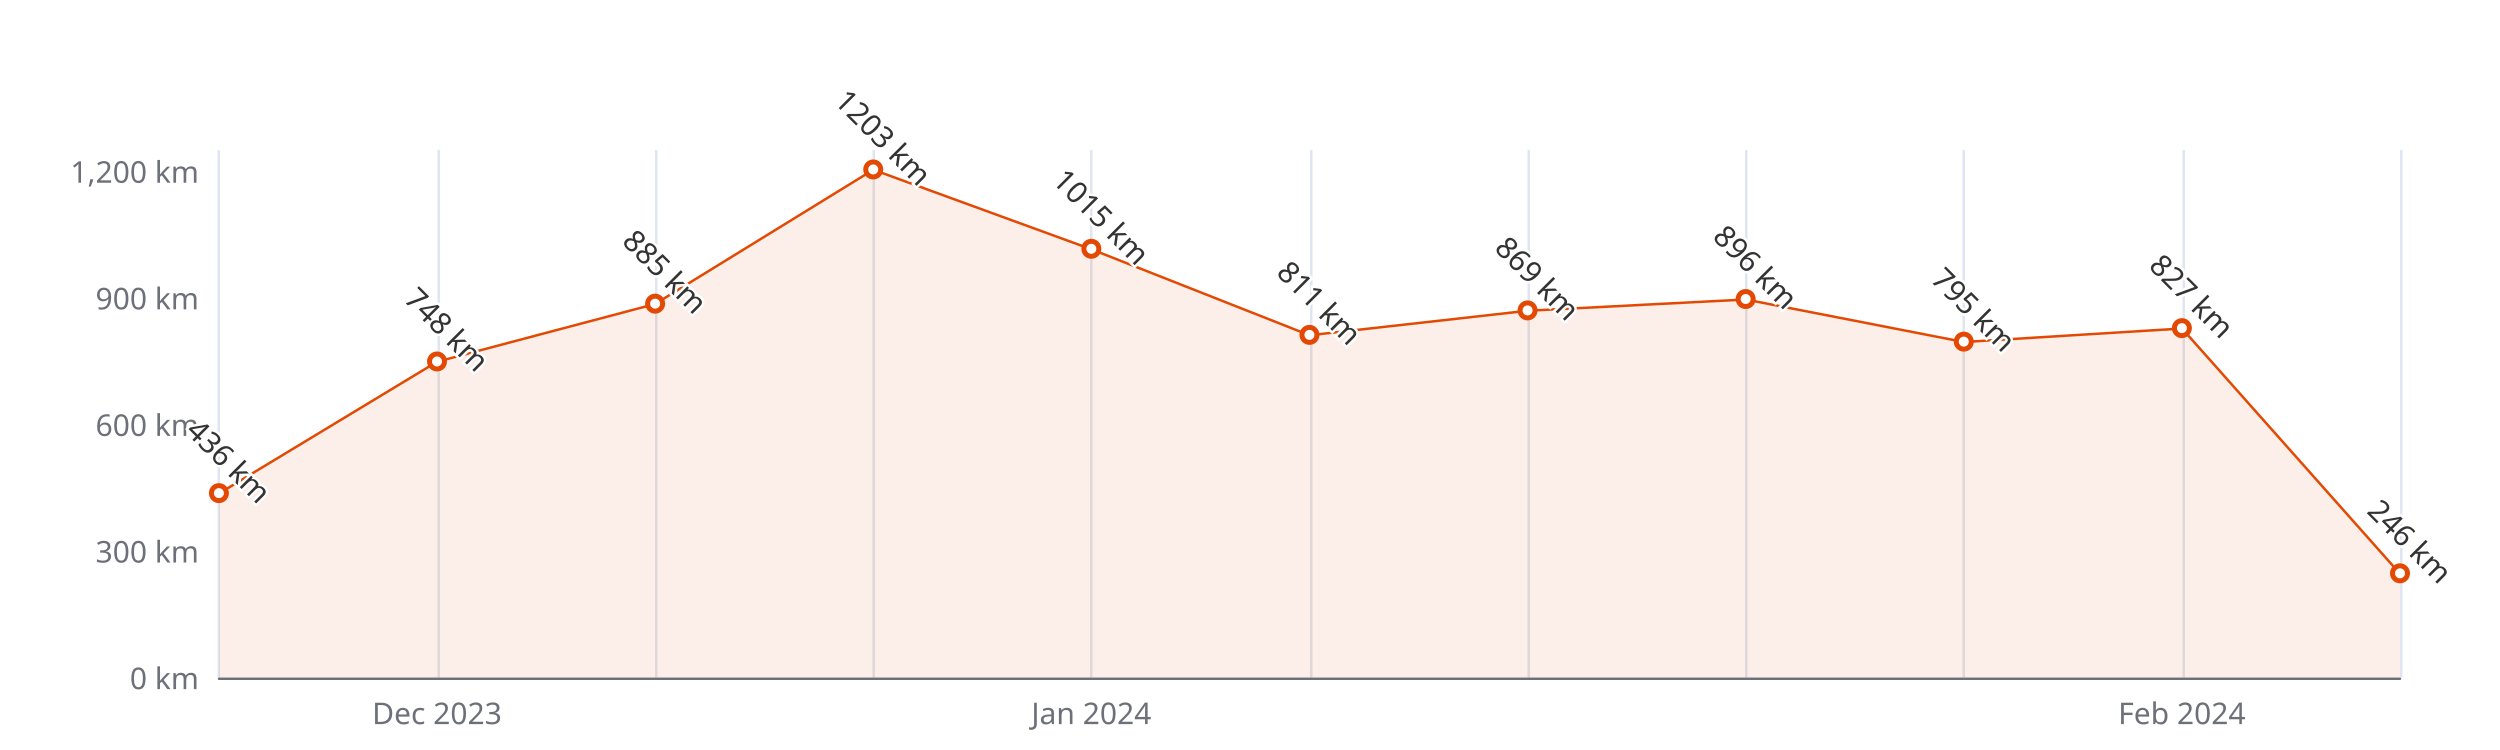
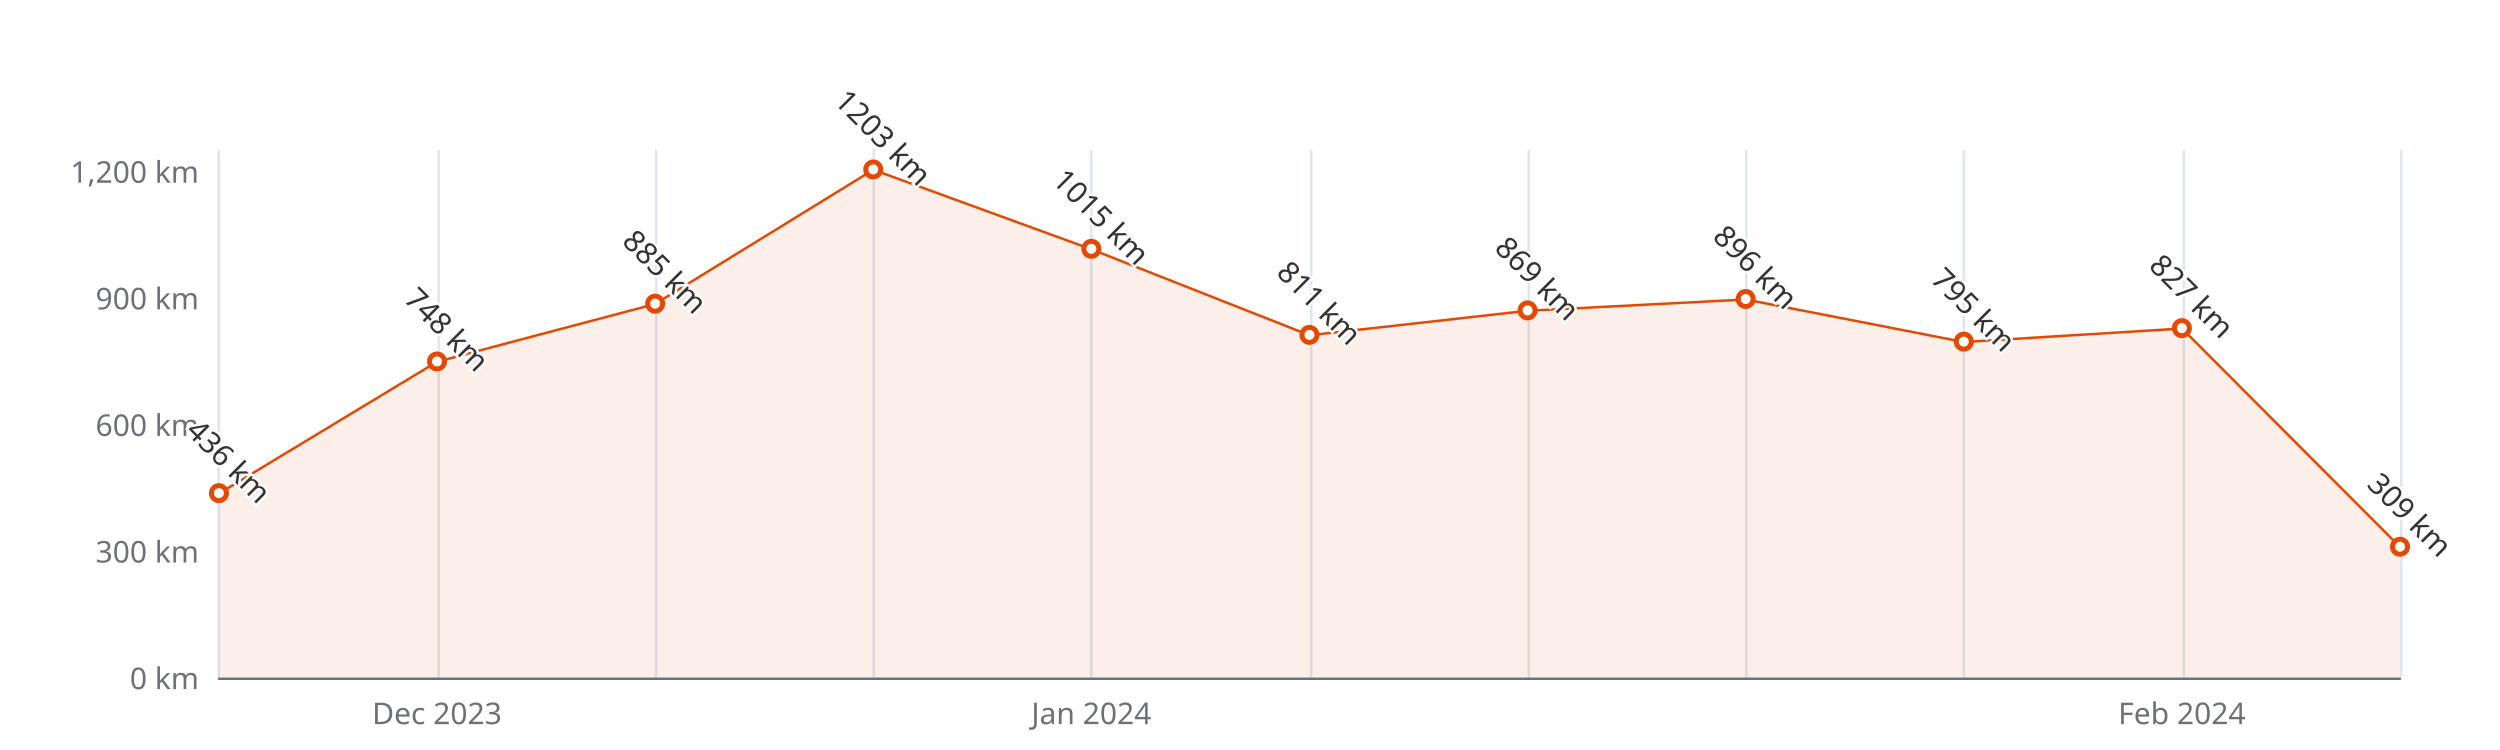
<svg xmlns="http://www.w3.org/2000/svg" width="1000" height="300" version="1.1" baseProfile="full" viewBox="0 0 1000 300">
  <rect width="1000" height="300" x="0" y="0" id="0" fill="#ffffff" />
  <path d="M87.5 60L87.5 271" fill="none" stroke="#E0E6F1" />
  <path d="M175.5 60L175.5 271" fill="none" stroke="#E0E6F1" />
  <path d="M262.5 60L262.5 271" fill="none" stroke="#E0E6F1" />
  <path d="M349.5 60L349.5 271" fill="none" stroke="#E0E6F1" />
  <path d="M436.5 60L436.5 271" fill="none" stroke="#E0E6F1" />
  <path d="M524.5 60L524.5 271" fill="none" stroke="#E0E6F1" />
  <path d="M611.5 60L611.5 271" fill="none" stroke="#E0E6F1" />
  <path d="M698.5 60L698.5 271" fill="none" stroke="#E0E6F1" />
  <path d="M785.5 60L785.5 271" fill="none" stroke="#E0E6F1" />
  <path d="M873.5 60L873.5 271" fill="none" stroke="#E0E6F1" />
  <path d="M960.5 60L960.5 271" fill="none" stroke="#E0E6F1" />
  <path d="M87.6 271.5L960 271.5" fill="none" stroke="#6E7079" stroke-linecap="round" />
  <text dominant-baseline="central" text-anchor="end" style="font-size:12px;font-family:sans-serif;" xml:space="preserve" transform="translate(79.56 271)" fill="#6E7079">0 km</text>
  <text dominant-baseline="central" text-anchor="end" style="font-size:12px;font-family:sans-serif;" xml:space="preserve" transform="translate(79.56 220.36)" fill="#6E7079">300 km</text>
  <text dominant-baseline="central" text-anchor="end" style="font-size:12px;font-family:sans-serif;" xml:space="preserve" transform="translate(79.56 169.72)" fill="#6E7079">600 km</text>
  <text dominant-baseline="central" text-anchor="end" style="font-size:12px;font-family:sans-serif;" xml:space="preserve" transform="translate(79.56 119.08)" fill="#6E7079">900 km</text>
  <text dominant-baseline="central" text-anchor="end" style="font-size:12px;font-family:sans-serif;" xml:space="preserve" transform="translate(79.56 68.44)" fill="#6E7079">1,200 km</text>
  <text dominant-baseline="central" text-anchor="middle" style="font-size:12px;font-family:sans-serif;" xml:space="preserve" y="6" transform="translate(174.804 279)" fill="#6E7079">Dec 2023</text>
  <text dominant-baseline="central" text-anchor="middle" style="font-size:12px;font-family:sans-serif;" xml:space="preserve" y="6" transform="translate(436.536 279)" fill="#6E7079">Jan 2024</text>
  <text dominant-baseline="central" text-anchor="middle" style="font-size:12px;font-family:sans-serif;" xml:space="preserve" y="6" transform="translate(872.756 279)" fill="#6E7079">Feb 2024</text>
  <g clip-path="url(#zr5-c0)">
-     <path d="M87.6 197.4L174.8 144.7L262 121.6L349.3 67.9L436.5 99.7L523.8 134.1L611 124.3L698.3 119.8L785.5 136.8L872.8 131.4L960 229.5L960 271L872.8 271L785.5 271L698.3 271L611 271L523.8 271L436.5 271L349.3 271L262 271L174.8 271L87.6 271Z" fill="rgb(227,73,2)" fill-opacity="0.09" />
-     <path d="M87.6 197.4L174.8 144.7L262 121.6L349.3 67.9L436.5 99.7L523.8 134.1L611 124.3L698.3 119.8L785.5 136.8L872.8 131.4L960 229.5" fill="none" stroke="#E34902" stroke-linejoin="bevel" />
+     <path d="M87.6 197.4L174.8 144.7L262 121.6L349.3 67.9L436.5 99.7L523.8 134.1L611 124.3L698.3 119.8L785.5 136.8L872.8 131.4L960 218.8L960 271L872.8 271L785.5 271L698.3 271L611 271L523.8 271L436.5 271L349.3 271L262 271L174.8 271L87.6 271Z" fill="rgb(227,73,2)" fill-opacity="0.09" />
+     <path d="M87.6 197.4L174.8 144.7L262 121.6L349.3 67.9L436.5 99.7L523.8 134.1L611 124.3L698.3 119.8L785.5 136.8L872.8 131.4L960 218.8" fill="none" stroke="#E34902" stroke-linejoin="bevel" />
  </g>
  <path d="M1 0A1 1 0 1 1 1 -0.1A1 1 0 0 1 1 0" transform="matrix(3,0,0,3,87.56,197.4032)" fill="#fff" stroke="#E34902" stroke-width="0.667" />
  <path d="M1 0A1 1 0 1 1 1 -0.1A1 1 0 0 1 1 0" transform="matrix(3,0,0,3,174.804,144.7376)" fill="#fff" stroke="#E34902" stroke-width="0.667" />
  <path d="M1 0A1 1 0 1 1 1 -0.1A1 1 0 0 1 1 0" transform="matrix(3,0,0,3,262.048,121.612)" fill="#fff" stroke="#E34902" stroke-width="0.667" />
  <path d="M1 0A1 1 0 1 1 1 -0.1A1 1 0 0 1 1 0" transform="matrix(3,0,0,3,349.292,67.9336)" fill="#fff" stroke="#E34902" stroke-width="0.667" />
  <path d="M1 0A1 1 0 1 1 1 -0.1A1 1 0 0 1 1 0" transform="matrix(3,0,0,3,436.536,99.668)" fill="#fff" stroke="#E34902" stroke-width="0.667" />
  <path d="M1 0A1 1 0 1 1 1 -0.1A1 1 0 0 1 1 0" transform="matrix(3,0,0,3,523.78,134.1032)" fill="#fff" stroke="#E34902" stroke-width="0.667" />
  <path d="M1 0A1 1 0 1 1 1 -0.1A1 1 0 0 1 1 0" transform="matrix(3,0,0,3,611.024,124.3128)" fill="#fff" stroke="#E34902" stroke-width="0.667" />
  <path d="M1 0A1 1 0 1 1 1 -0.1A1 1 0 0 1 1 0" transform="matrix(3,0,0,3,698.268,119.7552)" fill="#fff" stroke="#E34902" stroke-width="0.667" />
  <path d="M1 0A1 1 0 1 1 1 -0.1A1 1 0 0 1 1 0" transform="matrix(3,0,0,3,785.512,136.804)" fill="#fff" stroke="#E34902" stroke-width="0.667" />
  <path d="M1 0A1 1 0 1 1 1 -0.1A1 1 0 0 1 1 0" transform="matrix(3,0,0,3,872.756,131.4024)" fill="#fff" stroke="#E34902" stroke-width="0.667" />
-   <path d="M1 0A1 1 0 1 1 1 -0.1A1 1 0 0 1 1 0" transform="matrix(3,0,0,3,960,229.4752)" fill="#fff" stroke="#E34902" stroke-width="0.667" />
+   <path d="M1 0A1 1 0 1 1 1 -0.1A1 1 0 0 1 1 0" transform="matrix(3,0,0,3,960,218.8408)" fill="#fff" stroke="#E34902" stroke-width="0.667" />
  <text dominant-baseline="central" text-anchor="middle" style="font-size:12px;font-family:sans-serif;" xml:space="preserve" y="-6" transform="matrix(0.707,0.707,-0.707,0.707,87.56,188.4032)" fill="#333" stroke="rgb(255,255,255)" stroke-width="2" paint-order="stroke" stroke-miterlimit="2">436 km</text>
  <text dominant-baseline="central" text-anchor="middle" style="font-size:12px;font-family:sans-serif;" xml:space="preserve" y="-6" transform="matrix(0.707,0.707,-0.707,0.707,174.804,135.7376)" fill="#333" stroke="rgb(255,255,255)" stroke-width="2" paint-order="stroke" stroke-miterlimit="2">748 km</text>
  <text dominant-baseline="central" text-anchor="middle" style="font-size:12px;font-family:sans-serif;" xml:space="preserve" y="-6" transform="matrix(0.707,0.707,-0.707,0.707,262.048,112.612)" fill="#333" stroke="rgb(255,255,255)" stroke-width="2" paint-order="stroke" stroke-miterlimit="2">885 km</text>
  <text dominant-baseline="central" text-anchor="middle" style="font-size:12px;font-family:sans-serif;" xml:space="preserve" y="-6" transform="matrix(0.707,0.707,-0.707,0.707,349.292,58.9336)" fill="#333" stroke="rgb(255,255,255)" stroke-width="2" paint-order="stroke" stroke-miterlimit="2">1203 km</text>
  <text dominant-baseline="central" text-anchor="middle" style="font-size:12px;font-family:sans-serif;" xml:space="preserve" y="-6" transform="matrix(0.707,0.707,-0.707,0.707,436.536,90.668)" fill="#333" stroke="rgb(255,255,255)" stroke-width="2" paint-order="stroke" stroke-miterlimit="2">1015 km</text>
  <text dominant-baseline="central" text-anchor="middle" style="font-size:12px;font-family:sans-serif;" xml:space="preserve" y="-6" transform="matrix(0.707,0.707,-0.707,0.707,523.78,125.1032)" fill="#333" stroke="rgb(255,255,255)" stroke-width="2" paint-order="stroke" stroke-miterlimit="2">811 km</text>
  <text dominant-baseline="central" text-anchor="middle" style="font-size:12px;font-family:sans-serif;" xml:space="preserve" y="-6" transform="matrix(0.707,0.707,-0.707,0.707,611.024,115.3128)" fill="#333" stroke="rgb(255,255,255)" stroke-width="2" paint-order="stroke" stroke-miterlimit="2">869 km</text>
  <text dominant-baseline="central" text-anchor="middle" style="font-size:12px;font-family:sans-serif;" xml:space="preserve" y="-6" transform="matrix(0.707,0.707,-0.707,0.707,698.268,110.7552)" fill="#333" stroke="rgb(255,255,255)" stroke-width="2" paint-order="stroke" stroke-miterlimit="2">896 km</text>
  <text dominant-baseline="central" text-anchor="middle" style="font-size:12px;font-family:sans-serif;" xml:space="preserve" y="-6" transform="matrix(0.707,0.707,-0.707,0.707,785.512,127.804)" fill="#333" stroke="rgb(255,255,255)" stroke-width="2" paint-order="stroke" stroke-miterlimit="2">795 km</text>
  <text dominant-baseline="central" text-anchor="middle" style="font-size:12px;font-family:sans-serif;" xml:space="preserve" y="-6" transform="matrix(0.707,0.707,-0.707,0.707,872.756,122.4024)" fill="#333" stroke="rgb(255,255,255)" stroke-width="2" paint-order="stroke" stroke-miterlimit="2">827 km</text>
-   <text dominant-baseline="central" text-anchor="middle" style="font-size:12px;font-family:sans-serif;" xml:space="preserve" y="-6" transform="matrix(0.707,0.707,-0.707,0.707,960,220.4752)" fill="#333" stroke="rgb(255,255,255)" stroke-width="2" paint-order="stroke" stroke-miterlimit="2">246 km</text>
+   <text dominant-baseline="central" text-anchor="middle" style="font-size:12px;font-family:sans-serif;" xml:space="preserve" y="-6" transform="matrix(0.707,0.707,-0.707,0.707,960,209.8408)" fill="#333" stroke="rgb(255,255,255)" stroke-width="2" paint-order="stroke" stroke-miterlimit="2">309 km</text>
  <defs>
    <clipPath id="zr5-c0">
      <path d="M87 59.5l873 0l0 212l-873 0Z" fill="#000" />
    </clipPath>
  </defs>
</svg>
